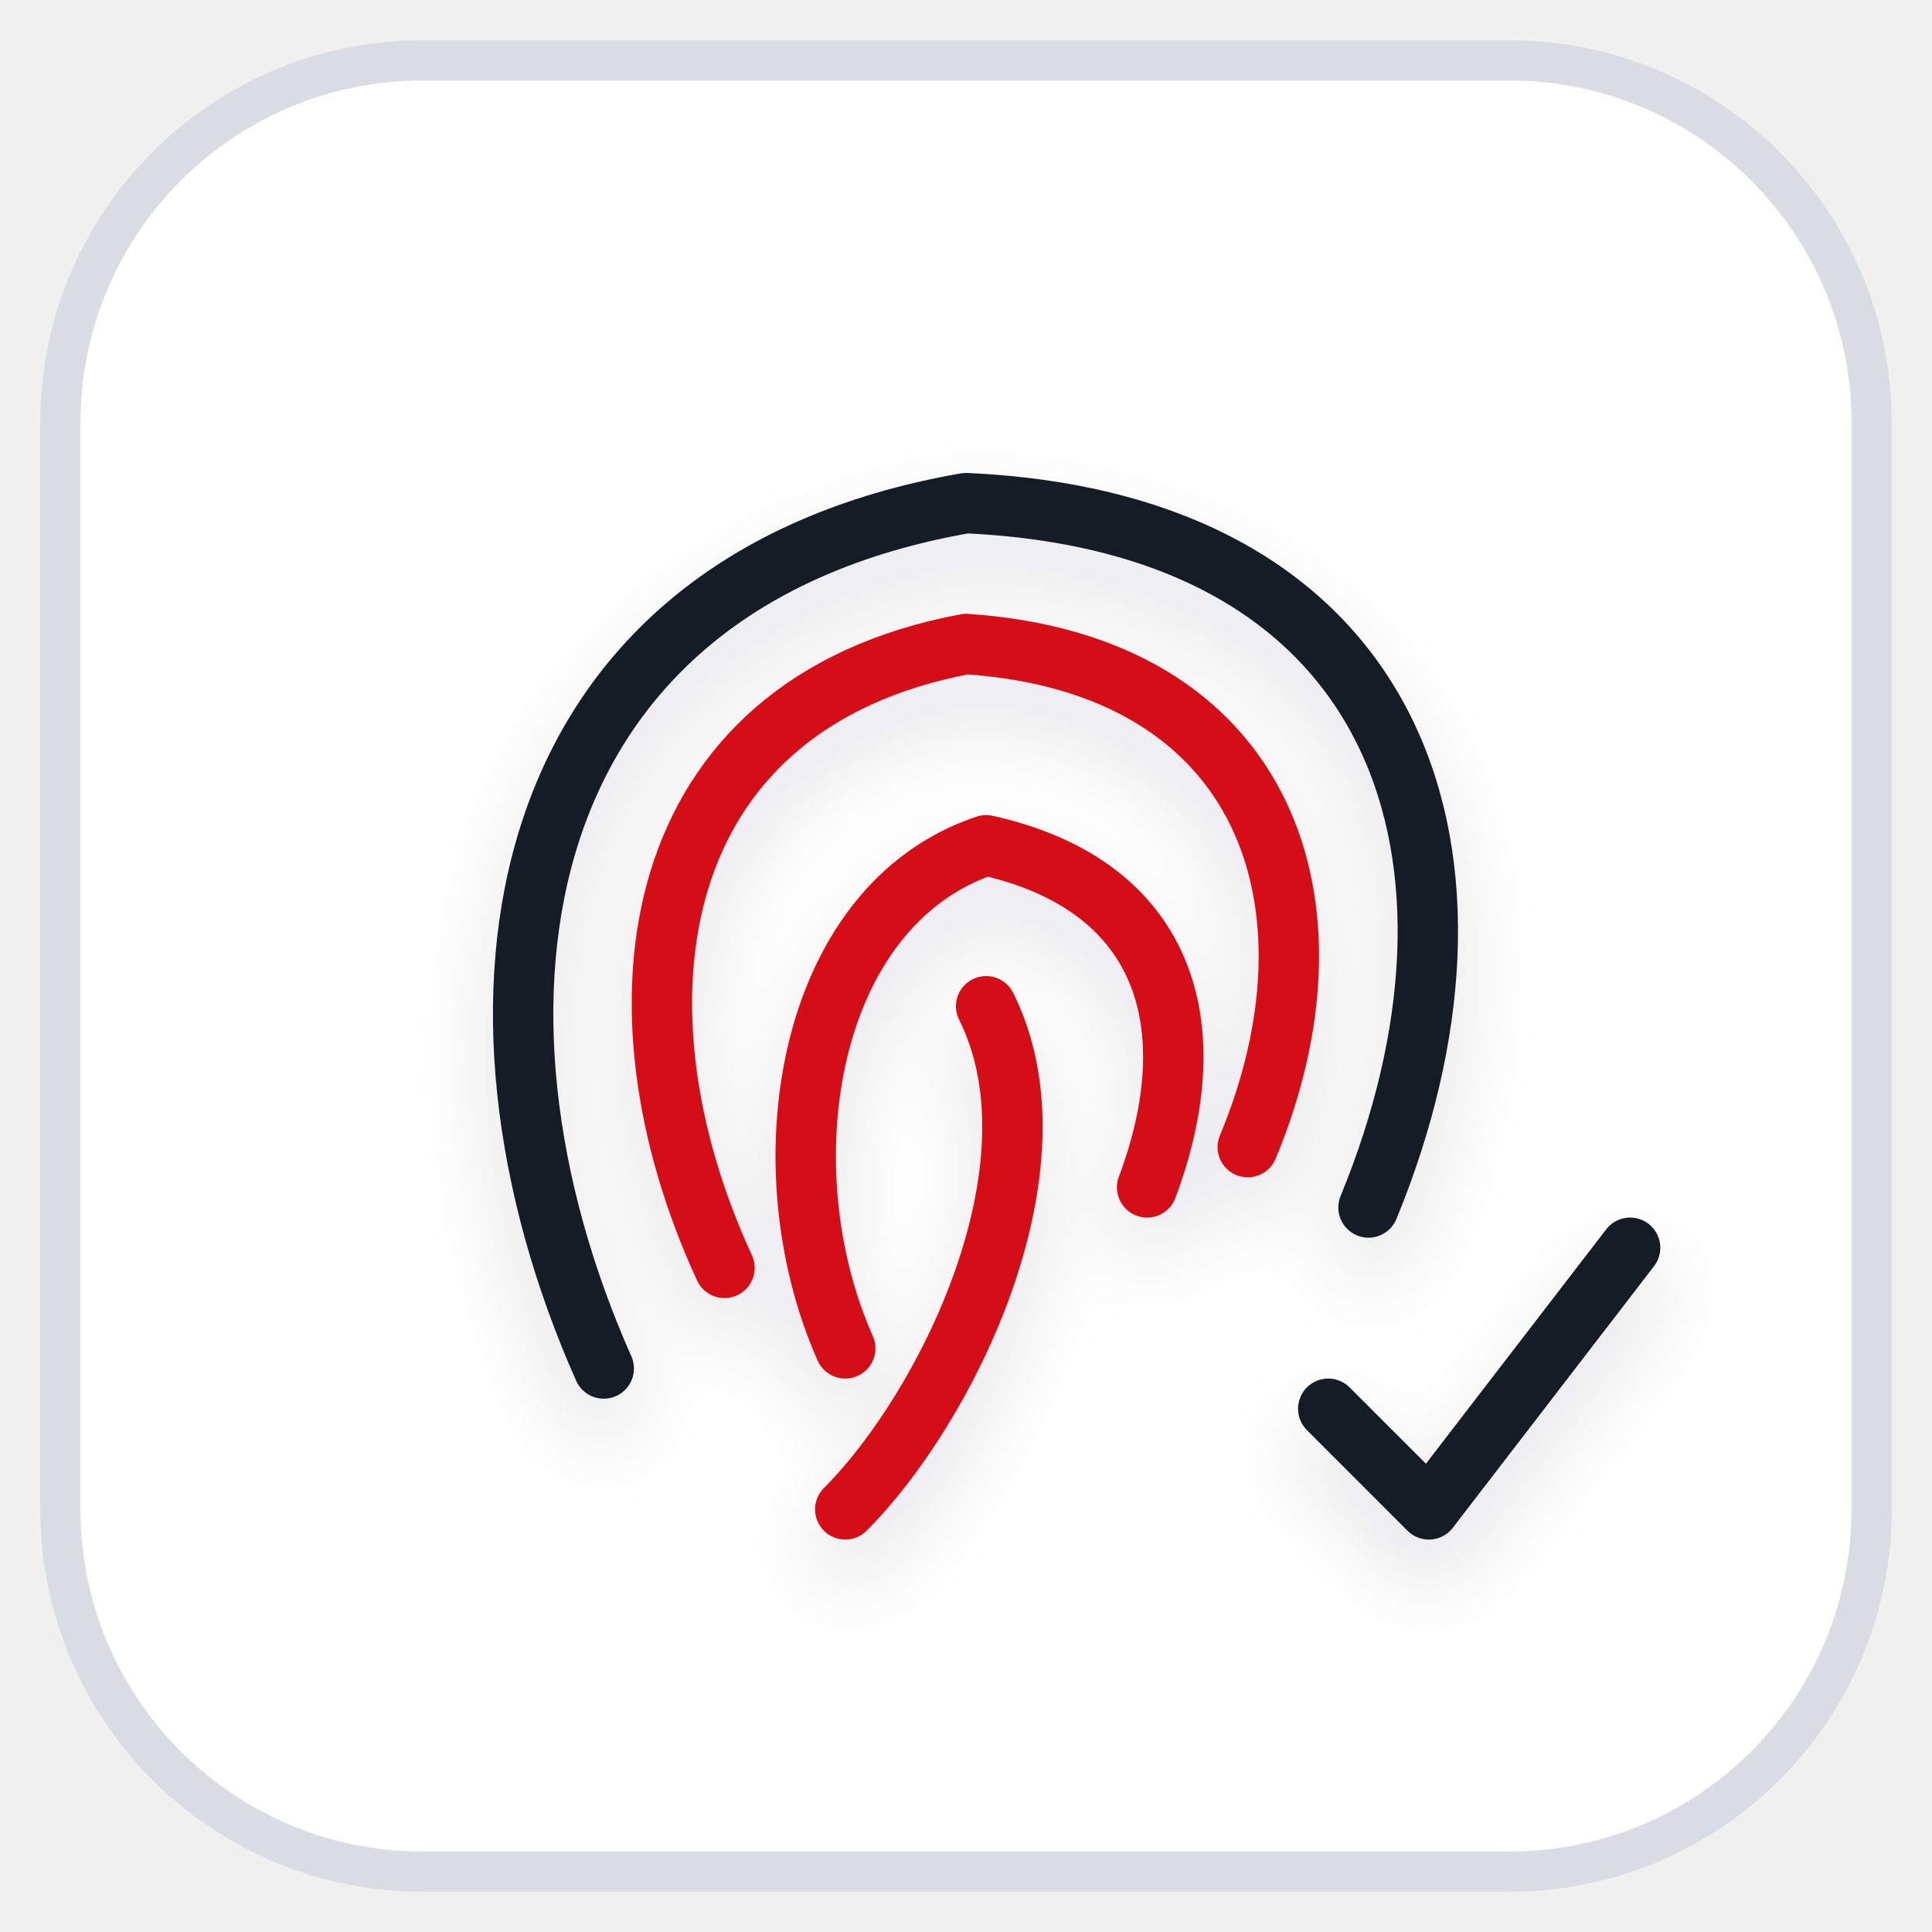
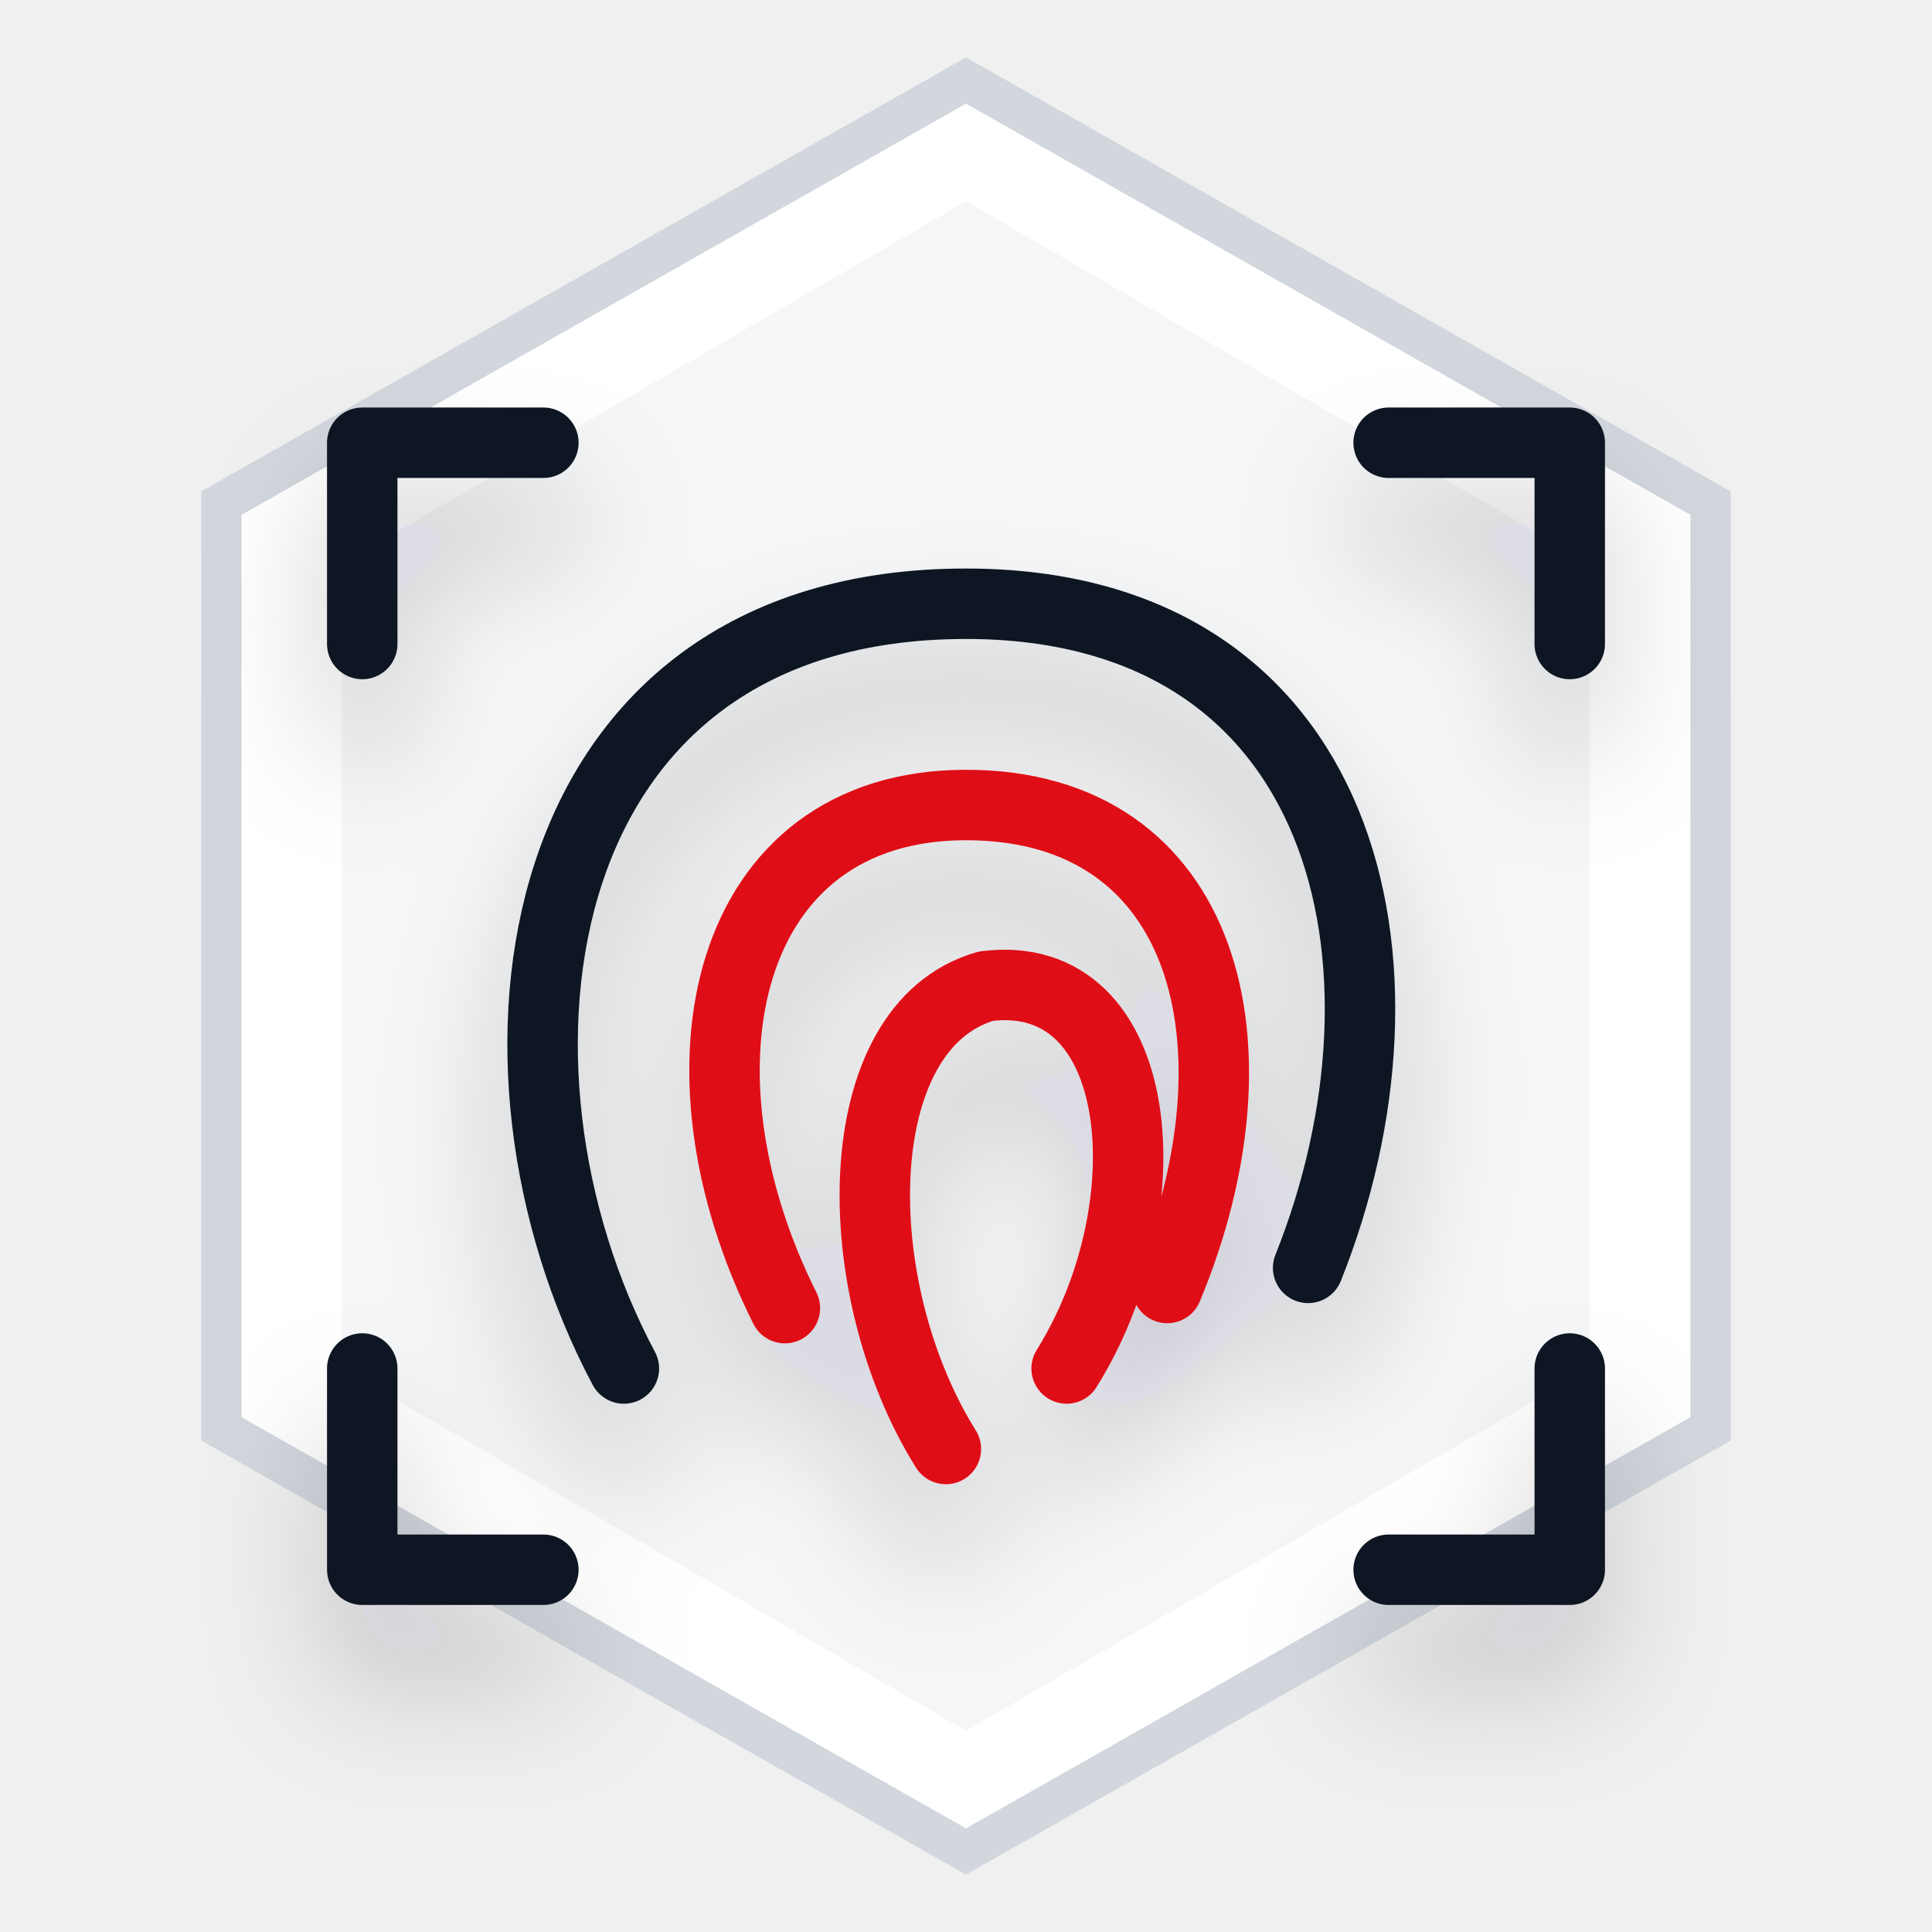
- <svg xmlns="http://www.w3.org/2000/svg" viewBox="0 0 96 96">
+ <svg xmlns="http://www.w3.org/2000/svg" viewBox="0 0 96 96" fill="none">
  <defs>
-     <filter id="s" x="-20%" y="-20%" width="140%" height="140%">
-       <feDropShadow dx="0" dy="2" stdDeviation="2" flood-color="#17202b" flood-opacity=".12" />
+     <filter id="shadow" x="-25%" y="-25%" width="150%" height="165%">
+       <feDropShadow dx="0" dy="4" stdDeviation="3" flood-color="#111720" flood-opacity=".2" />
    </filter>
  </defs>
-   <rect x="3" y="3" width="90" height="90" rx="18" fill="#fff" stroke="#d9dde3" stroke-width="2" />
-   <g fill="none" stroke="#171c25" stroke-width="3" stroke-linecap="round" stroke-linejoin="round" filter="url(#s)">
-     <path d="M30 68c-8-18-5-39 18-43 22 1 27 18 20 35" />
-     <path class="accent" d="M36 63c-6-13-4-28 12-31 15 1 19 13 14 25M42 67c-4-9-2-22 7-25 9 2 11 9 8 17M49 50c4 8-2 20-7 25" />
-     <path d="m66 70 5 5 10-13" />
+   <path d="M48 4 85 25v46L48 92 11 71V25L48 4Z" fill="#fff" stroke="#D2D7DE" stroke-width="2" />
+   <path d="M48 10 79 28v40L48 86 17 68V28L48 10Z" fill="#F5F6F8" />
+   <g filter="url(#shadow)" stroke="#111720" stroke-width="3.5" stroke-linecap="round" stroke-linejoin="round">
+     <path d="M31 68c-8-15-5-38 17-38 19 0 23 18 17 33" />
+     <path class="red" d="M39 65c-6-12-3-25 9-25s15 12 10 24M47 72c-5-8-5-21 2-23 8-1 9 11 4 19" />
+     <path d="M27 22h-9v10M69 22h9v10M27 78h-9V68M69 78h9V68" />
  </g>
-   <style>.accent{stroke:#d50914}.accent-fill{fill:#d50914;stroke:#d50914}.white{stroke:#fff}</style>
+   <style>.red{stroke:#DF0712}.fill-red{fill:#DF0712}.fill-dark{fill:#111720}.white{stroke:#fff}</style>
</svg>
